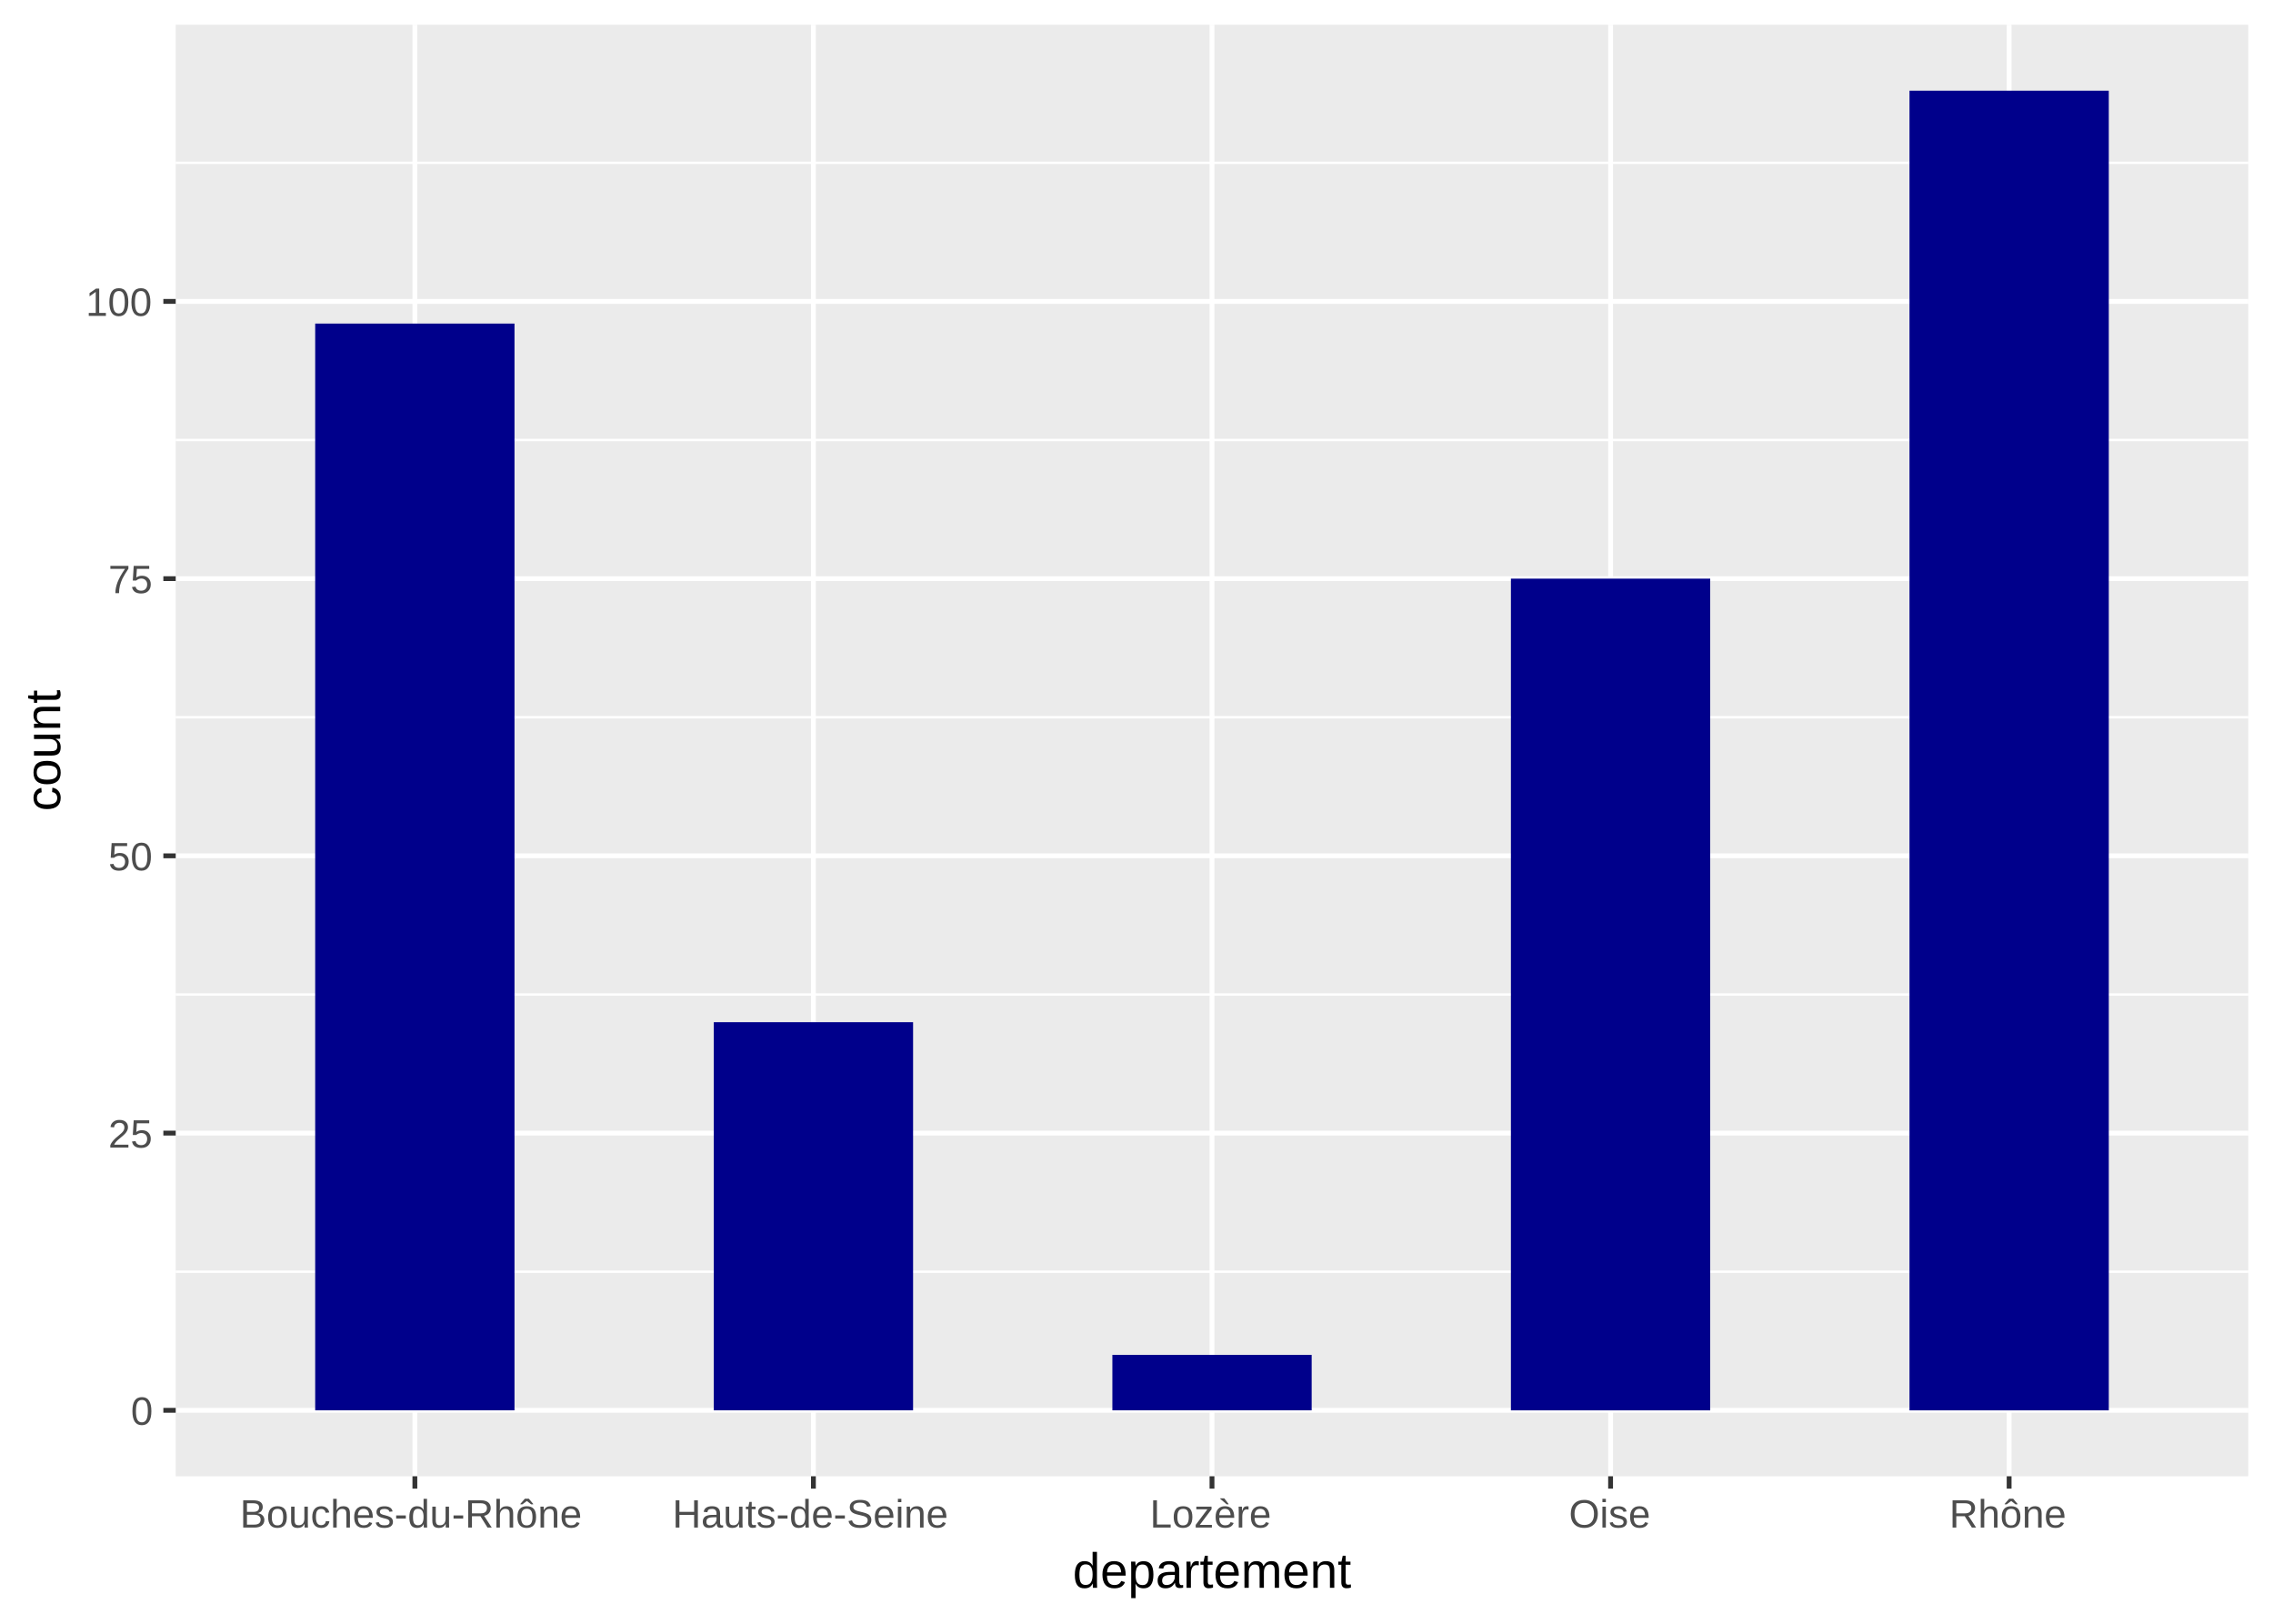
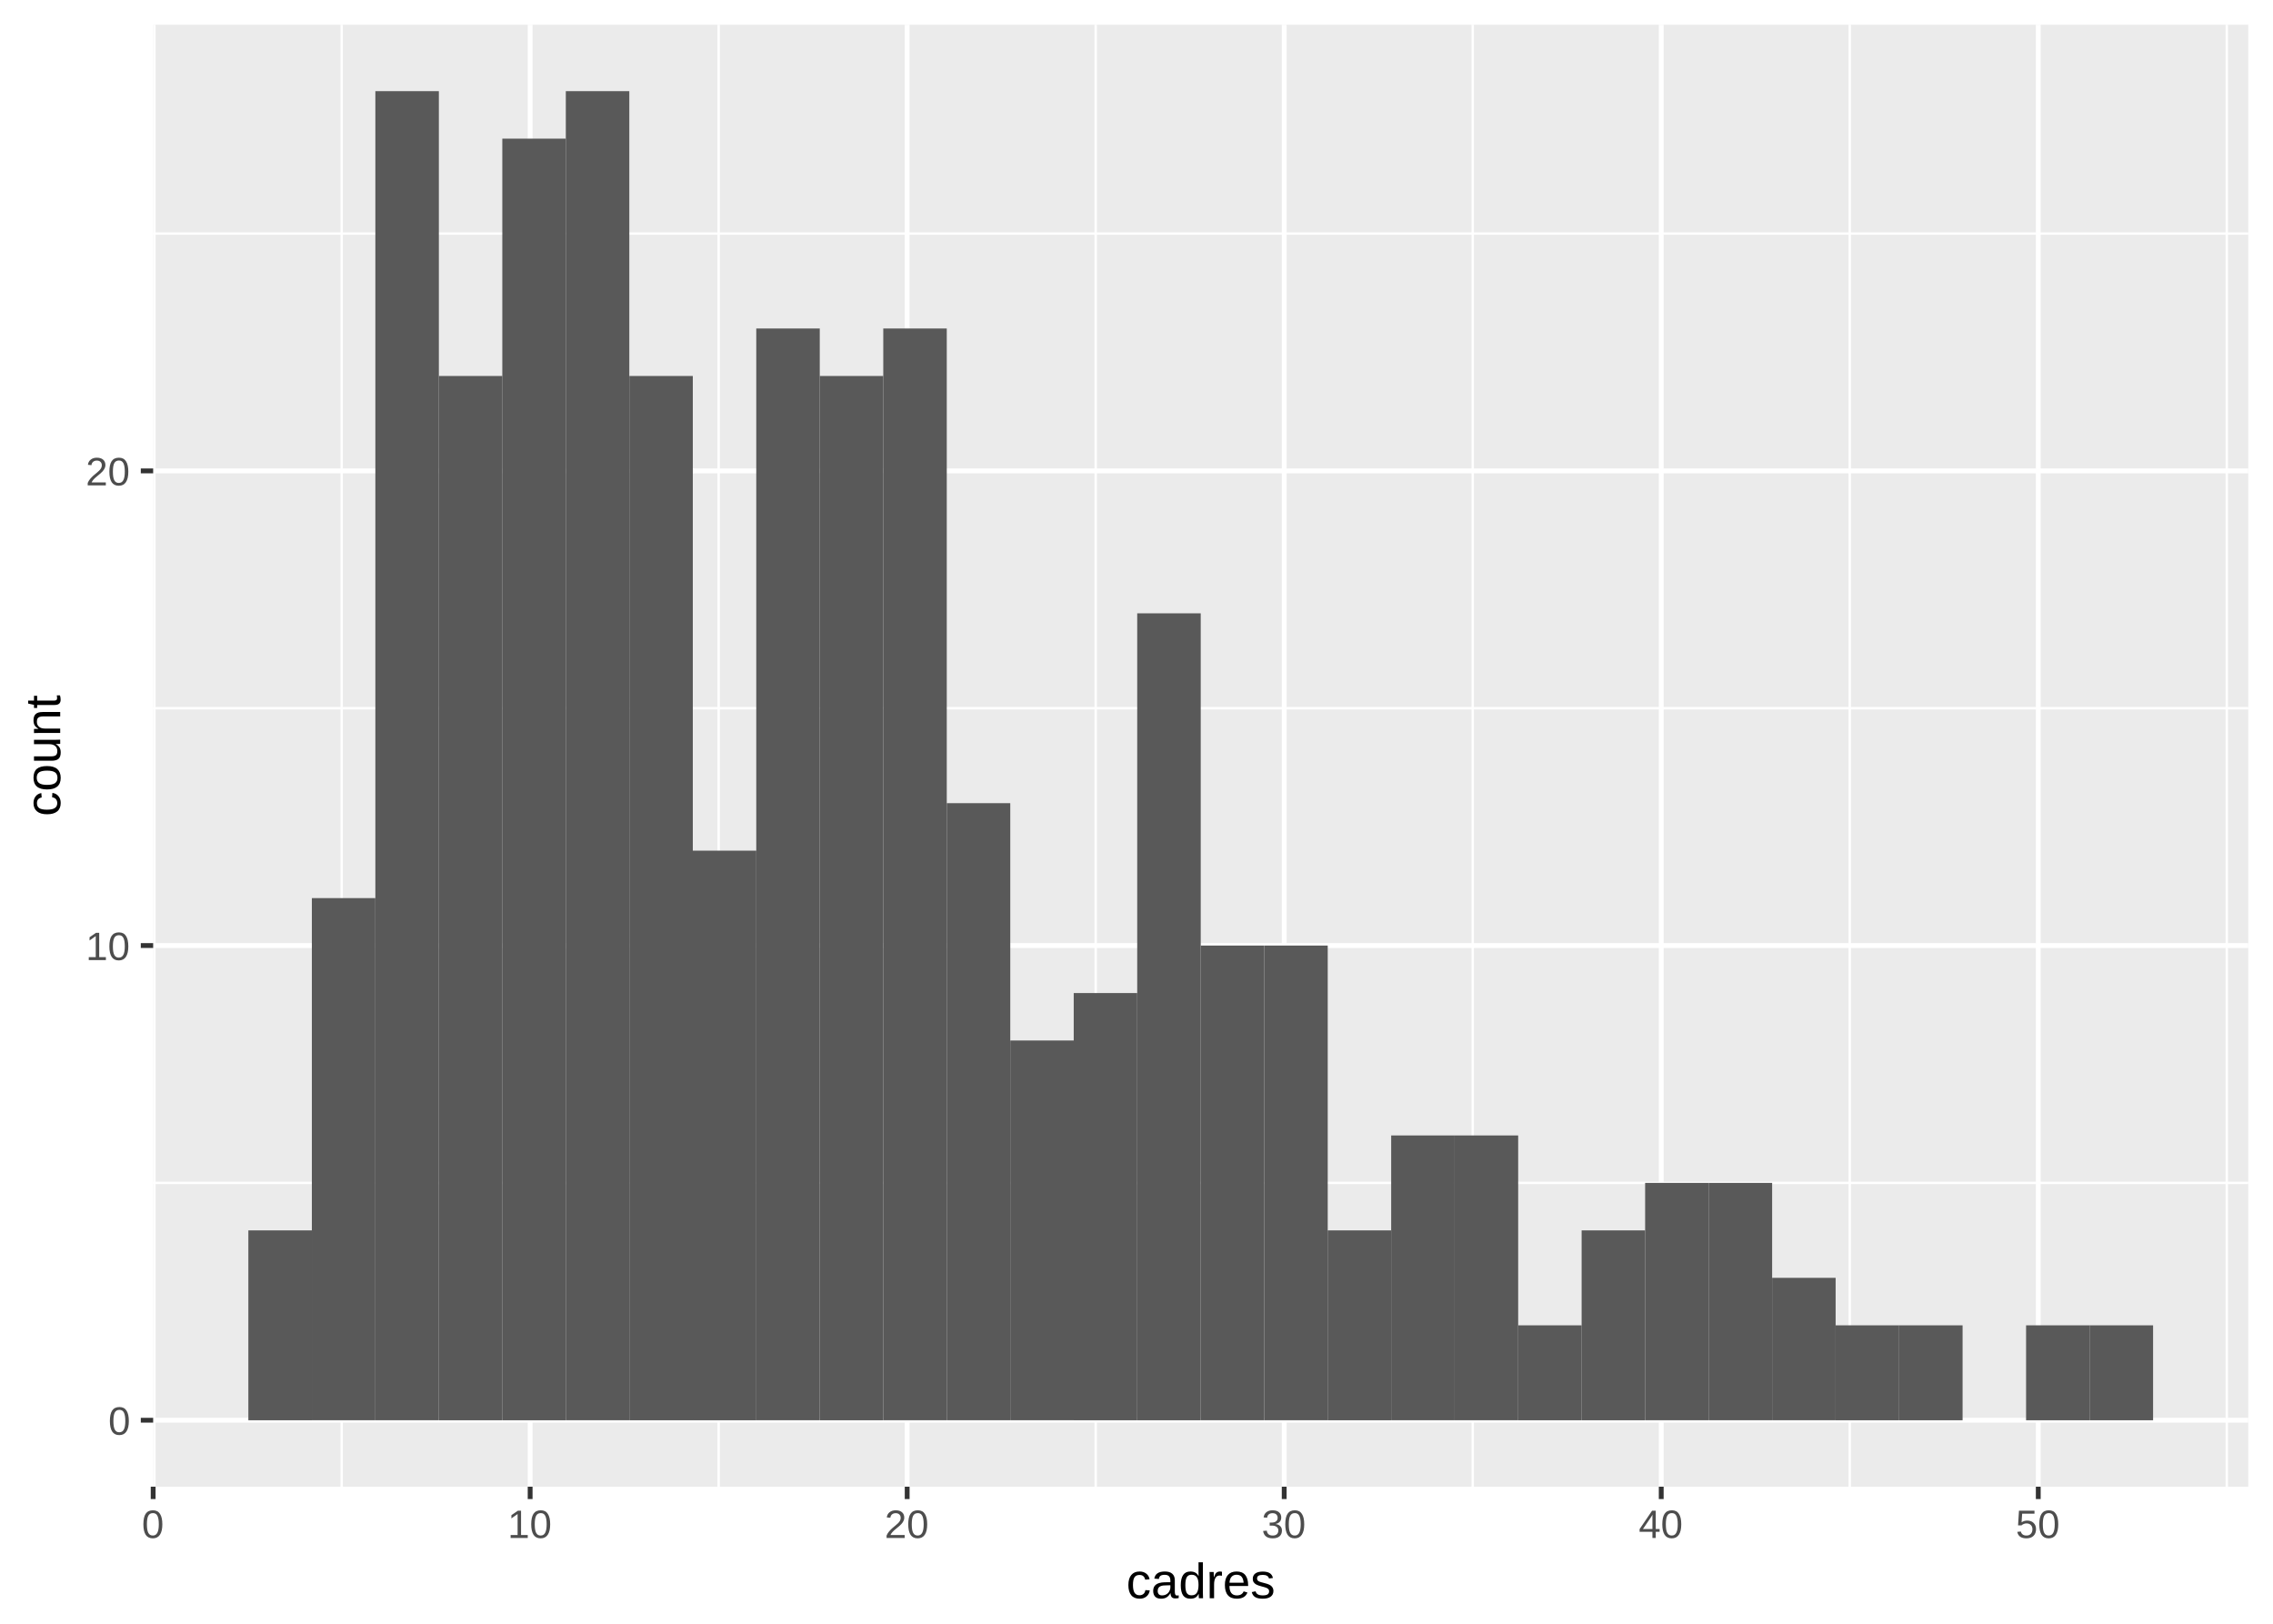
<svg xmlns="http://www.w3.org/2000/svg" viewBox="0 0 504.00 360.00">
  <defs>
    <style type="text/css">
    line, polyline, path, rect, circle {
      fill: none;
      stroke: #000000;
      stroke-linecap: round;
      stroke-linejoin: round;
      stroke-miterlimit: 10.00;
    }
  </style>
  </defs>
  <rect width="100%" height="100%" style="stroke: none; fill: #FFFFFF;" />
  <rect x="0.00" y="0.00" width="504.00" height="360.00" style="stroke-width: 1.07; stroke: #FFFFFF; fill: #FFFFFF;" />
  <defs>
-     <clipPath id="cpMzguOTYxNXw0OTguNTIxfDMyNy4zMTN8NS40Nzk0NQ==">
-       <rect x="38.96" y="5.48" width="459.56" height="321.83" />
+     <clipPath id="cpMzMuOTU2Mnw0OTguNTIxfDMyOS42MTd8NS40Nzk0NQ==">
+       <rect x="33.96" y="5.48" width="464.56" height="324.14" />
    </clipPath>
  </defs>
-   <rect x="38.96" y="5.48" width="459.56" height="321.83" style="stroke-width: 1.07; stroke: none; fill: #EBEBEB;" clip-path="url(#cpMzguOTYxNXw0OTguNTIxfDMyNy4zMTN8NS40Nzk0NQ==)" />
-   <polyline points="38.96,281.95 498.52,281.95 " style="stroke-width: 0.53; stroke: #FFFFFF; stroke-linecap: butt;" clip-path="url(#cpMzguOTYxNXw0OTguNTIxfDMyNy4zMTN8NS40Nzk0NQ==)" />
-   <polyline points="38.96,220.49 498.52,220.49 " style="stroke-width: 0.53; stroke: #FFFFFF; stroke-linecap: butt;" clip-path="url(#cpMzguOTYxNXw0OTguNTIxfDMyNy4zMTN8NS40Nzk0NQ==)" />
-   <polyline points="38.96,159.02 498.52,159.02 " style="stroke-width: 0.53; stroke: #FFFFFF; stroke-linecap: butt;" clip-path="url(#cpMzguOTYxNXw0OTguNTIxfDMyNy4zMTN8NS40Nzk0NQ==)" />
-   <polyline points="38.96,97.55 498.52,97.55 " style="stroke-width: 0.53; stroke: #FFFFFF; stroke-linecap: butt;" clip-path="url(#cpMzguOTYxNXw0OTguNTIxfDMyNy4zMTN8NS40Nzk0NQ==)" />
-   <polyline points="38.96,36.09 498.52,36.09 " style="stroke-width: 0.53; stroke: #FFFFFF; stroke-linecap: butt;" clip-path="url(#cpMzguOTYxNXw0OTguNTIxfDMyNy4zMTN8NS40Nzk0NQ==)" />
-   <polyline points="38.96,312.68 498.52,312.68 " style="stroke-width: 1.07; stroke: #FFFFFF; stroke-linecap: butt;" clip-path="url(#cpMzguOTYxNXw0OTguNTIxfDMyNy4zMTN8NS40Nzk0NQ==)" />
-   <polyline points="38.96,251.22 498.52,251.22 " style="stroke-width: 1.07; stroke: #FFFFFF; stroke-linecap: butt;" clip-path="url(#cpMzguOTYxNXw0OTguNTIxfDMyNy4zMTN8NS40Nzk0NQ==)" />
-   <polyline points="38.96,189.75 498.52,189.75 " style="stroke-width: 1.07; stroke: #FFFFFF; stroke-linecap: butt;" clip-path="url(#cpMzguOTYxNXw0OTguNTIxfDMyNy4zMTN8NS40Nzk0NQ==)" />
-   <polyline points="38.96,128.29 498.52,128.29 " style="stroke-width: 1.07; stroke: #FFFFFF; stroke-linecap: butt;" clip-path="url(#cpMzguOTYxNXw0OTguNTIxfDMyNy4zMTN8NS40Nzk0NQ==)" />
-   <polyline points="38.96,66.82 498.52,66.82 " style="stroke-width: 1.07; stroke: #FFFFFF; stroke-linecap: butt;" clip-path="url(#cpMzguOTYxNXw0OTguNTIxfDMyNy4zMTN8NS40Nzk0NQ==)" />
-   <polyline points="91.99,327.31 91.99,5.48 " style="stroke-width: 1.07; stroke: #FFFFFF; stroke-linecap: butt;" clip-path="url(#cpMzguOTYxNXw0OTguNTIxfDMyNy4zMTN8NS40Nzk0NQ==)" />
-   <polyline points="180.36,327.31 180.36,5.48 " style="stroke-width: 1.07; stroke: #FFFFFF; stroke-linecap: butt;" clip-path="url(#cpMzguOTYxNXw0OTguNTIxfDMyNy4zMTN8NS40Nzk0NQ==)" />
-   <polyline points="268.74,327.31 268.74,5.48 " style="stroke-width: 1.07; stroke: #FFFFFF; stroke-linecap: butt;" clip-path="url(#cpMzguOTYxNXw0OTguNTIxfDMyNy4zMTN8NS40Nzk0NQ==)" />
-   <polyline points="357.12,327.31 357.12,5.48 " style="stroke-width: 1.07; stroke: #FFFFFF; stroke-linecap: butt;" clip-path="url(#cpMzguOTYxNXw0OTguNTIxfDMyNy4zMTN8NS40Nzk0NQ==)" />
-   <polyline points="445.49,327.31 445.49,5.48 " style="stroke-width: 1.07; stroke: #FFFFFF; stroke-linecap: butt;" clip-path="url(#cpMzguOTYxNXw0OTguNTIxfDMyNy4zMTN8NS40Nzk0NQ==)" />
-   <rect x="69.89" y="71.74" width="44.19" height="240.94" style="stroke-width: 1.07; stroke: none; stroke-linecap: butt; fill: #00008B;" clip-path="url(#cpMzguOTYxNXw0OTguNTIxfDMyNy4zMTN8NS40Nzk0NQ==)" />
-   <rect x="158.27" y="226.63" width="44.19" height="86.05" style="stroke-width: 1.07; stroke: none; stroke-linecap: butt; fill: #00008B;" clip-path="url(#cpMzguOTYxNXw0OTguNTIxfDMyNy4zMTN8NS40Nzk0NQ==)" />
-   <rect x="246.65" y="300.39" width="44.19" height="12.29" style="stroke-width: 1.07; stroke: none; stroke-linecap: butt; fill: #00008B;" clip-path="url(#cpMzguOTYxNXw0OTguNTIxfDMyNy4zMTN8NS40Nzk0NQ==)" />
-   <rect x="335.02" y="128.29" width="44.19" height="184.40" style="stroke-width: 1.07; stroke: none; stroke-linecap: butt; fill: #00008B;" clip-path="url(#cpMzguOTYxNXw0OTguNTIxfDMyNy4zMTN8NS40Nzk0NQ==)" />
-   <rect x="423.40" y="20.11" width="44.19" height="292.58" style="stroke-width: 1.07; stroke: none; stroke-linecap: butt; fill: #00008B;" clip-path="url(#cpMzguOTYxNXw0OTguNTIxfDMyNy4zMTN8NS40Nzk0NQ==)" />
+   <rect x="33.96" y="5.48" width="464.56" height="324.14" style="stroke-width: 1.07; stroke: none; fill: #EBEBEB;" clip-path="url(#cpMzMuOTU2Mnw0OTguNTIxfDMyOS42MTd8NS40Nzk0NQ==)" />
+   <polyline points="33.96,262.26 498.52,262.26 " style="stroke-width: 0.53; stroke: #FFFFFF; stroke-linecap: butt;" clip-path="url(#cpMzMuOTU2Mnw0OTguNTIxfDMyOS42MTd8NS40Nzk0NQ==)" />
+   <polyline points="33.96,157.02 498.52,157.02 " style="stroke-width: 0.53; stroke: #FFFFFF; stroke-linecap: butt;" clip-path="url(#cpMzMuOTU2Mnw0OTguNTIxfDMyOS42MTd8NS40Nzk0NQ==)" />
+   <polyline points="33.96,51.78 498.52,51.78 " style="stroke-width: 0.53; stroke: #FFFFFF; stroke-linecap: butt;" clip-path="url(#cpMzMuOTU2Mnw0OTguNTIxfDMyOS42MTd8NS40Nzk0NQ==)" />
+   <polyline points="75.76,329.62 75.76,5.48 " style="stroke-width: 0.53; stroke: #FFFFFF; stroke-linecap: butt;" clip-path="url(#cpMzMuOTU2Mnw0OTguNTIxfDMyOS42MTd8NS40Nzk0NQ==)" />
+   <polyline points="159.35,329.62 159.35,5.48 " style="stroke-width: 0.53; stroke: #FFFFFF; stroke-linecap: butt;" clip-path="url(#cpMzMuOTU2Mnw0OTguNTIxfDMyOS42MTd8NS40Nzk0NQ==)" />
+   <polyline points="242.95,329.62 242.95,5.48 " style="stroke-width: 0.53; stroke: #FFFFFF; stroke-linecap: butt;" clip-path="url(#cpMzMuOTU2Mnw0OTguNTIxfDMyOS42MTd8NS40Nzk0NQ==)" />
+   <polyline points="326.55,329.62 326.55,5.48 " style="stroke-width: 0.53; stroke: #FFFFFF; stroke-linecap: butt;" clip-path="url(#cpMzMuOTU2Mnw0OTguNTIxfDMyOS42MTd8NS40Nzk0NQ==)" />
+   <polyline points="410.15,329.62 410.15,5.48 " style="stroke-width: 0.53; stroke: #FFFFFF; stroke-linecap: butt;" clip-path="url(#cpMzMuOTU2Mnw0OTguNTIxfDMyOS42MTd8NS40Nzk0NQ==)" />
+   <polyline points="493.75,329.62 493.75,5.48 " style="stroke-width: 0.53; stroke: #FFFFFF; stroke-linecap: butt;" clip-path="url(#cpMzMuOTU2Mnw0OTguNTIxfDMyOS42MTd8NS40Nzk0NQ==)" />
+   <polyline points="33.96,314.88 498.52,314.88 " style="stroke-width: 1.07; stroke: #FFFFFF; stroke-linecap: butt;" clip-path="url(#cpMzMuOTU2Mnw0OTguNTIxfDMyOS42MTd8NS40Nzk0NQ==)" />
+   <polyline points="33.96,209.64 498.52,209.64 " style="stroke-width: 1.07; stroke: #FFFFFF; stroke-linecap: butt;" clip-path="url(#cpMzMuOTU2Mnw0OTguNTIxfDMyOS42MTd8NS40Nzk0NQ==)" />
+   <polyline points="33.96,104.40 498.52,104.40 " style="stroke-width: 1.07; stroke: #FFFFFF; stroke-linecap: butt;" clip-path="url(#cpMzMuOTU2Mnw0OTguNTIxfDMyOS42MTd8NS40Nzk0NQ==)" />
+   <polyline points="33.96,329.62 33.96,5.48 " style="stroke-width: 1.07; stroke: #FFFFFF; stroke-linecap: butt;" clip-path="url(#cpMzMuOTU2Mnw0OTguNTIxfDMyOS42MTd8NS40Nzk0NQ==)" />
+   <polyline points="117.55,329.62 117.55,5.48 " style="stroke-width: 1.07; stroke: #FFFFFF; stroke-linecap: butt;" clip-path="url(#cpMzMuOTU2Mnw0OTguNTIxfDMyOS42MTd8NS40Nzk0NQ==)" />
+   <polyline points="201.15,329.62 201.15,5.48 " style="stroke-width: 1.07; stroke: #FFFFFF; stroke-linecap: butt;" clip-path="url(#cpMzMuOTU2Mnw0OTguNTIxfDMyOS42MTd8NS40Nzk0NQ==)" />
+   <polyline points="284.75,329.62 284.75,5.48 " style="stroke-width: 1.07; stroke: #FFFFFF; stroke-linecap: butt;" clip-path="url(#cpMzMuOTU2Mnw0OTguNTIxfDMyOS42MTd8NS40Nzk0NQ==)" />
+   <polyline points="368.35,329.62 368.35,5.48 " style="stroke-width: 1.07; stroke: #FFFFFF; stroke-linecap: butt;" clip-path="url(#cpMzMuOTU2Mnw0OTguNTIxfDMyOS42MTd8NS40Nzk0NQ==)" />
+   <polyline points="451.95,329.62 451.95,5.48 " style="stroke-width: 1.07; stroke: #FFFFFF; stroke-linecap: butt;" clip-path="url(#cpMzMuOTU2Mnw0OTguNTIxfDMyOS42MTd8NS40Nzk0NQ==)" />
+   <rect x="55.07" y="272.79" width="14.08" height="42.10" style="stroke-width: 1.07; stroke: none; stroke-linecap: butt; fill: #595959;" clip-path="url(#cpMzMuOTU2Mnw0OTguNTIxfDMyOS42MTd8NS40Nzk0NQ==)" />
+   <rect x="69.15" y="199.12" width="14.08" height="115.76" style="stroke-width: 1.07; stroke: none; stroke-linecap: butt; fill: #595959;" clip-path="url(#cpMzMuOTU2Mnw0OTguNTIxfDMyOS42MTd8NS40Nzk0NQ==)" />
+   <rect x="83.23" y="20.21" width="14.08" height="294.67" style="stroke-width: 1.07; stroke: none; stroke-linecap: butt; fill: #595959;" clip-path="url(#cpMzMuOTU2Mnw0OTguNTIxfDMyOS42MTd8NS40Nzk0NQ==)" />
+   <rect x="97.31" y="83.36" width="14.08" height="231.53" style="stroke-width: 1.07; stroke: none; stroke-linecap: butt; fill: #595959;" clip-path="url(#cpMzMuOTU2Mnw0OTguNTIxfDMyOS42MTd8NS40Nzk0NQ==)" />
+   <rect x="111.38" y="30.74" width="14.08" height="284.15" style="stroke-width: 1.07; stroke: none; stroke-linecap: butt; fill: #595959;" clip-path="url(#cpMzMuOTU2Mnw0OTguNTIxfDMyOS42MTd8NS40Nzk0NQ==)" />
+   <rect x="125.46" y="20.21" width="14.08" height="294.67" style="stroke-width: 1.07; stroke: none; stroke-linecap: butt; fill: #595959;" clip-path="url(#cpMzMuOTU2Mnw0OTguNTIxfDMyOS42MTd8NS40Nzk0NQ==)" />
+   <rect x="139.54" y="83.36" width="14.08" height="231.53" style="stroke-width: 1.07; stroke: none; stroke-linecap: butt; fill: #595959;" clip-path="url(#cpMzMuOTU2Mnw0OTguNTIxfDMyOS42MTd8NS40Nzk0NQ==)" />
+   <rect x="153.62" y="188.60" width="14.08" height="126.29" style="stroke-width: 1.07; stroke: none; stroke-linecap: butt; fill: #595959;" clip-path="url(#cpMzMuOTU2Mnw0OTguNTIxfDMyOS42MTd8NS40Nzk0NQ==)" />
+   <rect x="167.69" y="72.83" width="14.08" height="242.05" style="stroke-width: 1.07; stroke: none; stroke-linecap: butt; fill: #595959;" clip-path="url(#cpMzMuOTU2Mnw0OTguNTIxfDMyOS42MTd8NS40Nzk0NQ==)" />
+   <rect x="181.77" y="83.36" width="14.08" height="231.53" style="stroke-width: 1.07; stroke: none; stroke-linecap: butt; fill: #595959;" clip-path="url(#cpMzMuOTU2Mnw0OTguNTIxfDMyOS42MTd8NS40Nzk0NQ==)" />
+   <rect x="195.85" y="72.83" width="14.08" height="242.05" style="stroke-width: 1.07; stroke: none; stroke-linecap: butt; fill: #595959;" clip-path="url(#cpMzMuOTU2Mnw0OTguNTIxfDMyOS42MTd8NS40Nzk0NQ==)" />
+   <rect x="209.93" y="178.07" width="14.08" height="136.81" style="stroke-width: 1.07; stroke: none; stroke-linecap: butt; fill: #595959;" clip-path="url(#cpMzMuOTU2Mnw0OTguNTIxfDMyOS42MTd8NS40Nzk0NQ==)" />
+   <rect x="224.01" y="230.69" width="14.08" height="84.19" style="stroke-width: 1.07; stroke: none; stroke-linecap: butt; fill: #595959;" clip-path="url(#cpMzMuOTU2Mnw0OTguNTIxfDMyOS42MTd8NS40Nzk0NQ==)" />
+   <rect x="238.08" y="220.17" width="14.08" height="94.72" style="stroke-width: 1.07; stroke: none; stroke-linecap: butt; fill: #595959;" clip-path="url(#cpMzMuOTU2Mnw0OTguNTIxfDMyOS42MTd8NS40Nzk0NQ==)" />
+   <rect x="252.16" y="135.98" width="14.08" height="178.91" style="stroke-width: 1.07; stroke: none; stroke-linecap: butt; fill: #595959;" clip-path="url(#cpMzMuOTU2Mnw0OTguNTIxfDMyOS42MTd8NS40Nzk0NQ==)" />
+   <rect x="266.24" y="209.64" width="14.08" height="105.24" style="stroke-width: 1.07; stroke: none; stroke-linecap: butt; fill: #595959;" clip-path="url(#cpMzMuOTU2Mnw0OTguNTIxfDMyOS42MTd8NS40Nzk0NQ==)" />
+   <rect x="280.32" y="209.64" width="14.08" height="105.24" style="stroke-width: 1.07; stroke: none; stroke-linecap: butt; fill: #595959;" clip-path="url(#cpMzMuOTU2Mnw0OTguNTIxfDMyOS42MTd8NS40Nzk0NQ==)" />
+   <rect x="294.39" y="272.79" width="14.08" height="42.10" style="stroke-width: 1.07; stroke: none; stroke-linecap: butt; fill: #595959;" clip-path="url(#cpMzMuOTU2Mnw0OTguNTIxfDMyOS42MTd8NS40Nzk0NQ==)" />
+   <rect x="308.47" y="251.74" width="14.08" height="63.14" style="stroke-width: 1.07; stroke: none; stroke-linecap: butt; fill: #595959;" clip-path="url(#cpMzMuOTU2Mnw0OTguNTIxfDMyOS42MTd8NS40Nzk0NQ==)" />
+   <rect x="322.55" y="251.74" width="14.08" height="63.14" style="stroke-width: 1.07; stroke: none; stroke-linecap: butt; fill: #595959;" clip-path="url(#cpMzMuOTU2Mnw0OTguNTIxfDMyOS42MTd8NS40Nzk0NQ==)" />
+   <rect x="336.63" y="293.84" width="14.08" height="21.05" style="stroke-width: 1.07; stroke: none; stroke-linecap: butt; fill: #595959;" clip-path="url(#cpMzMuOTU2Mnw0OTguNTIxfDMyOS42MTd8NS40Nzk0NQ==)" />
+   <rect x="350.70" y="272.79" width="14.08" height="42.10" style="stroke-width: 1.07; stroke: none; stroke-linecap: butt; fill: #595959;" clip-path="url(#cpMzMuOTU2Mnw0OTguNTIxfDMyOS42MTd8NS40Nzk0NQ==)" />
+   <rect x="364.78" y="262.26" width="14.08" height="52.62" style="stroke-width: 1.07; stroke: none; stroke-linecap: butt; fill: #595959;" clip-path="url(#cpMzMuOTU2Mnw0OTguNTIxfDMyOS42MTd8NS40Nzk0NQ==)" />
+   <rect x="378.86" y="262.26" width="14.08" height="52.62" style="stroke-width: 1.07; stroke: none; stroke-linecap: butt; fill: #595959;" clip-path="url(#cpMzMuOTU2Mnw0OTguNTIxfDMyOS42MTd8NS40Nzk0NQ==)" />
+   <rect x="392.94" y="283.31" width="14.08" height="31.57" style="stroke-width: 1.07; stroke: none; stroke-linecap: butt; fill: #595959;" clip-path="url(#cpMzMuOTU2Mnw0OTguNTIxfDMyOS42MTd8NS40Nzk0NQ==)" />
+   <rect x="407.02" y="293.84" width="14.08" height="21.05" style="stroke-width: 1.07; stroke: none; stroke-linecap: butt; fill: #595959;" clip-path="url(#cpMzMuOTU2Mnw0OTguNTIxfDMyOS42MTd8NS40Nzk0NQ==)" />
+   <rect x="421.09" y="293.84" width="14.08" height="21.05" style="stroke-width: 1.07; stroke: none; stroke-linecap: butt; fill: #595959;" clip-path="url(#cpMzMuOTU2Mnw0OTguNTIxfDMyOS42MTd8NS40Nzk0NQ==)" />
+   <rect x="435.17" y="314.88" width="14.08" height="0.00" style="stroke-width: 1.07; stroke: none; stroke-linecap: butt; fill: #595959;" clip-path="url(#cpMzMuOTU2Mnw0OTguNTIxfDMyOS42MTd8NS40Nzk0NQ==)" />
+   <rect x="449.25" y="293.84" width="14.08" height="21.05" style="stroke-width: 1.07; stroke: none; stroke-linecap: butt; fill: #595959;" clip-path="url(#cpMzMuOTU2Mnw0OTguNTIxfDMyOS42MTd8NS40Nzk0NQ==)" />
+   <rect x="463.33" y="293.84" width="14.08" height="21.05" style="stroke-width: 1.07; stroke: none; stroke-linecap: butt; fill: #595959;" clip-path="url(#cpMzMuOTU2Mnw0OTguNTIxfDMyOS42MTd8NS40Nzk0NQ==)" />
  <defs>
    <clipPath id="cpMHw1MDR8MzYwfDA=">
      <rect x="0.00" y="0.00" width="504.00" height="360.00" />
    </clipPath>
  </defs>
  <g clip-path="url(#cpMHw1MDR8MzYwfDA=)">
-     <text x="29.02" y="315.90" style="font-size: 8.80px; fill: #4D4D4D; font-family: Arial;" textLength="5.01px" lengthAdjust="spacingAndGlyphs">0</text>
+     <text x="24.02" y="318.10" style="font-size: 8.80px; fill: #4D4D4D; font-family: Arial;" textLength="5.01px" lengthAdjust="spacingAndGlyphs">0</text>
  </g>
  <g clip-path="url(#cpMHw1MDR8MzYwfDA=)">
-     <text x="24.02" y="254.44" style="font-size: 8.80px; fill: #4D4D4D; font-family: Arial;" textLength="10.01px" lengthAdjust="spacingAndGlyphs">25</text>
+     <text x="19.01" y="212.86" style="font-size: 8.80px; fill: #4D4D4D; font-family: Arial;" textLength="10.01px" lengthAdjust="spacingAndGlyphs">10</text>
  </g>
  <g clip-path="url(#cpMHw1MDR8MzYwfDA=)">
-     <text x="24.02" y="192.97" style="font-size: 8.80px; fill: #4D4D4D; font-family: Arial;" textLength="10.01px" lengthAdjust="spacingAndGlyphs">50</text>
+     <text x="19.01" y="107.62" style="font-size: 8.80px; fill: #4D4D4D; font-family: Arial;" textLength="10.01px" lengthAdjust="spacingAndGlyphs">20</text>
+   </g>
+   <polyline points="31.22,314.88 33.96,314.88 " style="stroke-width: 1.07; stroke: #333333; stroke-linecap: butt;" clip-path="url(#cpMHw1MDR8MzYwfDA=)" />
+   <polyline points="31.22,209.64 33.96,209.64 " style="stroke-width: 1.07; stroke: #333333; stroke-linecap: butt;" clip-path="url(#cpMHw1MDR8MzYwfDA=)" />
+   <polyline points="31.22,104.40 33.96,104.40 " style="stroke-width: 1.07; stroke: #333333; stroke-linecap: butt;" clip-path="url(#cpMHw1MDR8MzYwfDA=)" />
+   <polyline points="33.96,332.36 33.96,329.62 " style="stroke-width: 1.07; stroke: #333333; stroke-linecap: butt;" clip-path="url(#cpMHw1MDR8MzYwfDA=)" />
+   <polyline points="117.55,332.36 117.55,329.62 " style="stroke-width: 1.07; stroke: #333333; stroke-linecap: butt;" clip-path="url(#cpMHw1MDR8MzYwfDA=)" />
+   <polyline points="201.15,332.36 201.15,329.62 " style="stroke-width: 1.07; stroke: #333333; stroke-linecap: butt;" clip-path="url(#cpMHw1MDR8MzYwfDA=)" />
+   <polyline points="284.75,332.36 284.75,329.62 " style="stroke-width: 1.07; stroke: #333333; stroke-linecap: butt;" clip-path="url(#cpMHw1MDR8MzYwfDA=)" />
+   <polyline points="368.35,332.36 368.35,329.62 " style="stroke-width: 1.07; stroke: #333333; stroke-linecap: butt;" clip-path="url(#cpMHw1MDR8MzYwfDA=)" />
+   <polyline points="451.95,332.36 451.95,329.62 " style="stroke-width: 1.07; stroke: #333333; stroke-linecap: butt;" clip-path="url(#cpMHw1MDR8MzYwfDA=)" />
+   <g clip-path="url(#cpMHw1MDR8MzYwfDA=)">
+     <text x="31.45" y="340.99" style="font-size: 8.80px; fill: #4D4D4D; font-family: Arial;" textLength="5.01px" lengthAdjust="spacingAndGlyphs">0</text>
  </g>
  <g clip-path="url(#cpMHw1MDR8MzYwfDA=)">
-     <text x="24.02" y="131.51" style="font-size: 8.80px; fill: #4D4D4D; font-family: Arial;" textLength="10.01px" lengthAdjust="spacingAndGlyphs">75</text>
+     <text x="112.55" y="340.99" style="font-size: 8.80px; fill: #4D4D4D; font-family: Arial;" textLength="10.01px" lengthAdjust="spacingAndGlyphs">10</text>
  </g>
  <g clip-path="url(#cpMHw1MDR8MzYwfDA=)">
-     <text x="19.01" y="70.04" style="font-size: 8.80px; fill: #4D4D4D; font-family: Arial;" textLength="15.02px" lengthAdjust="spacingAndGlyphs">100</text>
-   </g>
-   <polyline points="36.22,312.68 38.96,312.68 " style="stroke-width: 1.07; stroke: #333333; stroke-linecap: butt;" clip-path="url(#cpMHw1MDR8MzYwfDA=)" />
-   <polyline points="36.22,251.22 38.96,251.22 " style="stroke-width: 1.07; stroke: #333333; stroke-linecap: butt;" clip-path="url(#cpMHw1MDR8MzYwfDA=)" />
-   <polyline points="36.22,189.75 38.96,189.75 " style="stroke-width: 1.07; stroke: #333333; stroke-linecap: butt;" clip-path="url(#cpMHw1MDR8MzYwfDA=)" />
-   <polyline points="36.22,128.29 38.96,128.29 " style="stroke-width: 1.07; stroke: #333333; stroke-linecap: butt;" clip-path="url(#cpMHw1MDR8MzYwfDA=)" />
-   <polyline points="36.22,66.82 38.96,66.82 " style="stroke-width: 1.07; stroke: #333333; stroke-linecap: butt;" clip-path="url(#cpMHw1MDR8MzYwfDA=)" />
-   <polyline points="91.99,330.05 91.99,327.31 " style="stroke-width: 1.07; stroke: #333333; stroke-linecap: butt;" clip-path="url(#cpMHw1MDR8MzYwfDA=)" />
-   <polyline points="180.36,330.05 180.36,327.31 " style="stroke-width: 1.07; stroke: #333333; stroke-linecap: butt;" clip-path="url(#cpMHw1MDR8MzYwfDA=)" />
-   <polyline points="268.74,330.05 268.74,327.31 " style="stroke-width: 1.07; stroke: #333333; stroke-linecap: butt;" clip-path="url(#cpMHw1MDR8MzYwfDA=)" />
-   <polyline points="357.12,330.05 357.12,327.31 " style="stroke-width: 1.07; stroke: #333333; stroke-linecap: butt;" clip-path="url(#cpMHw1MDR8MzYwfDA=)" />
-   <polyline points="445.49,330.05 445.49,327.31 " style="stroke-width: 1.07; stroke: #333333; stroke-linecap: butt;" clip-path="url(#cpMHw1MDR8MzYwfDA=)" />
-   <g clip-path="url(#cpMHw1MDR8MzYwfDA=)">
-     <text x="53.21" y="338.68" style="font-size: 8.80px; fill: #4D4D4D; font-family: Arial;" textLength="77.55px" lengthAdjust="spacingAndGlyphs">Bouches-du-Rhône</text>
+     <text x="196.15" y="340.99" style="font-size: 8.80px; fill: #4D4D4D; font-family: Arial;" textLength="10.01px" lengthAdjust="spacingAndGlyphs">20</text>
  </g>
  <g clip-path="url(#cpMHw1MDR8MzYwfDA=)">
-     <text x="149.10" y="338.68" style="font-size: 8.80px; fill: #4D4D4D; font-family: Arial;" textLength="62.53px" lengthAdjust="spacingAndGlyphs">Hauts-de-Seine</text>
+     <text x="279.75" y="340.99" style="font-size: 8.80px; fill: #4D4D4D; font-family: Arial;" textLength="10.01px" lengthAdjust="spacingAndGlyphs">30</text>
  </g>
  <g clip-path="url(#cpMHw1MDR8MzYwfDA=)">
-     <text x="254.98" y="338.68" style="font-size: 8.80px; fill: #4D4D4D; font-family: Arial;" textLength="27.52px" lengthAdjust="spacingAndGlyphs">Lozère</text>
+     <text x="363.35" y="340.99" style="font-size: 8.80px; fill: #4D4D4D; font-family: Arial;" textLength="10.01px" lengthAdjust="spacingAndGlyphs">40</text>
  </g>
  <g clip-path="url(#cpMHw1MDR8MzYwfDA=)">
-     <text x="347.87" y="338.68" style="font-size: 8.80px; fill: #4D4D4D; font-family: Arial;" textLength="18.51px" lengthAdjust="spacingAndGlyphs">Oise</text>
+     <text x="446.94" y="340.99" style="font-size: 8.80px; fill: #4D4D4D; font-family: Arial;" textLength="10.01px" lengthAdjust="spacingAndGlyphs">50</text>
  </g>
  <g clip-path="url(#cpMHw1MDR8MzYwfDA=)">
-     <text x="432.23" y="338.68" style="font-size: 8.80px; fill: #4D4D4D; font-family: Arial;" textLength="26.52px" lengthAdjust="spacingAndGlyphs">Rhône</text>
+     <text x="249.73" y="354.34" style="font-size: 11.00px; font-family: Arial;" textLength="33.02px" lengthAdjust="spacingAndGlyphs">cadres</text>
  </g>
  <g clip-path="url(#cpMHw1MDR8MzYwfDA=)">
-     <text x="237.86" y="352.04" style="font-size: 11.00px; font-family: Arial;" textLength="61.76px" lengthAdjust="spacingAndGlyphs">departement</text>
-   </g>
-   <g clip-path="url(#cpMHw1MDR8MzYwfDA=)">
-     <text transform="translate(13.35,179.85) rotate(-90)" style="font-size: 11.00px; font-family: Arial;" textLength="26.91px" lengthAdjust="spacingAndGlyphs">count</text>
+     <text transform="translate(13.35,181.00) rotate(-90)" style="font-size: 11.00px; font-family: Arial;" textLength="26.91px" lengthAdjust="spacingAndGlyphs">count</text>
  </g>
</svg>
